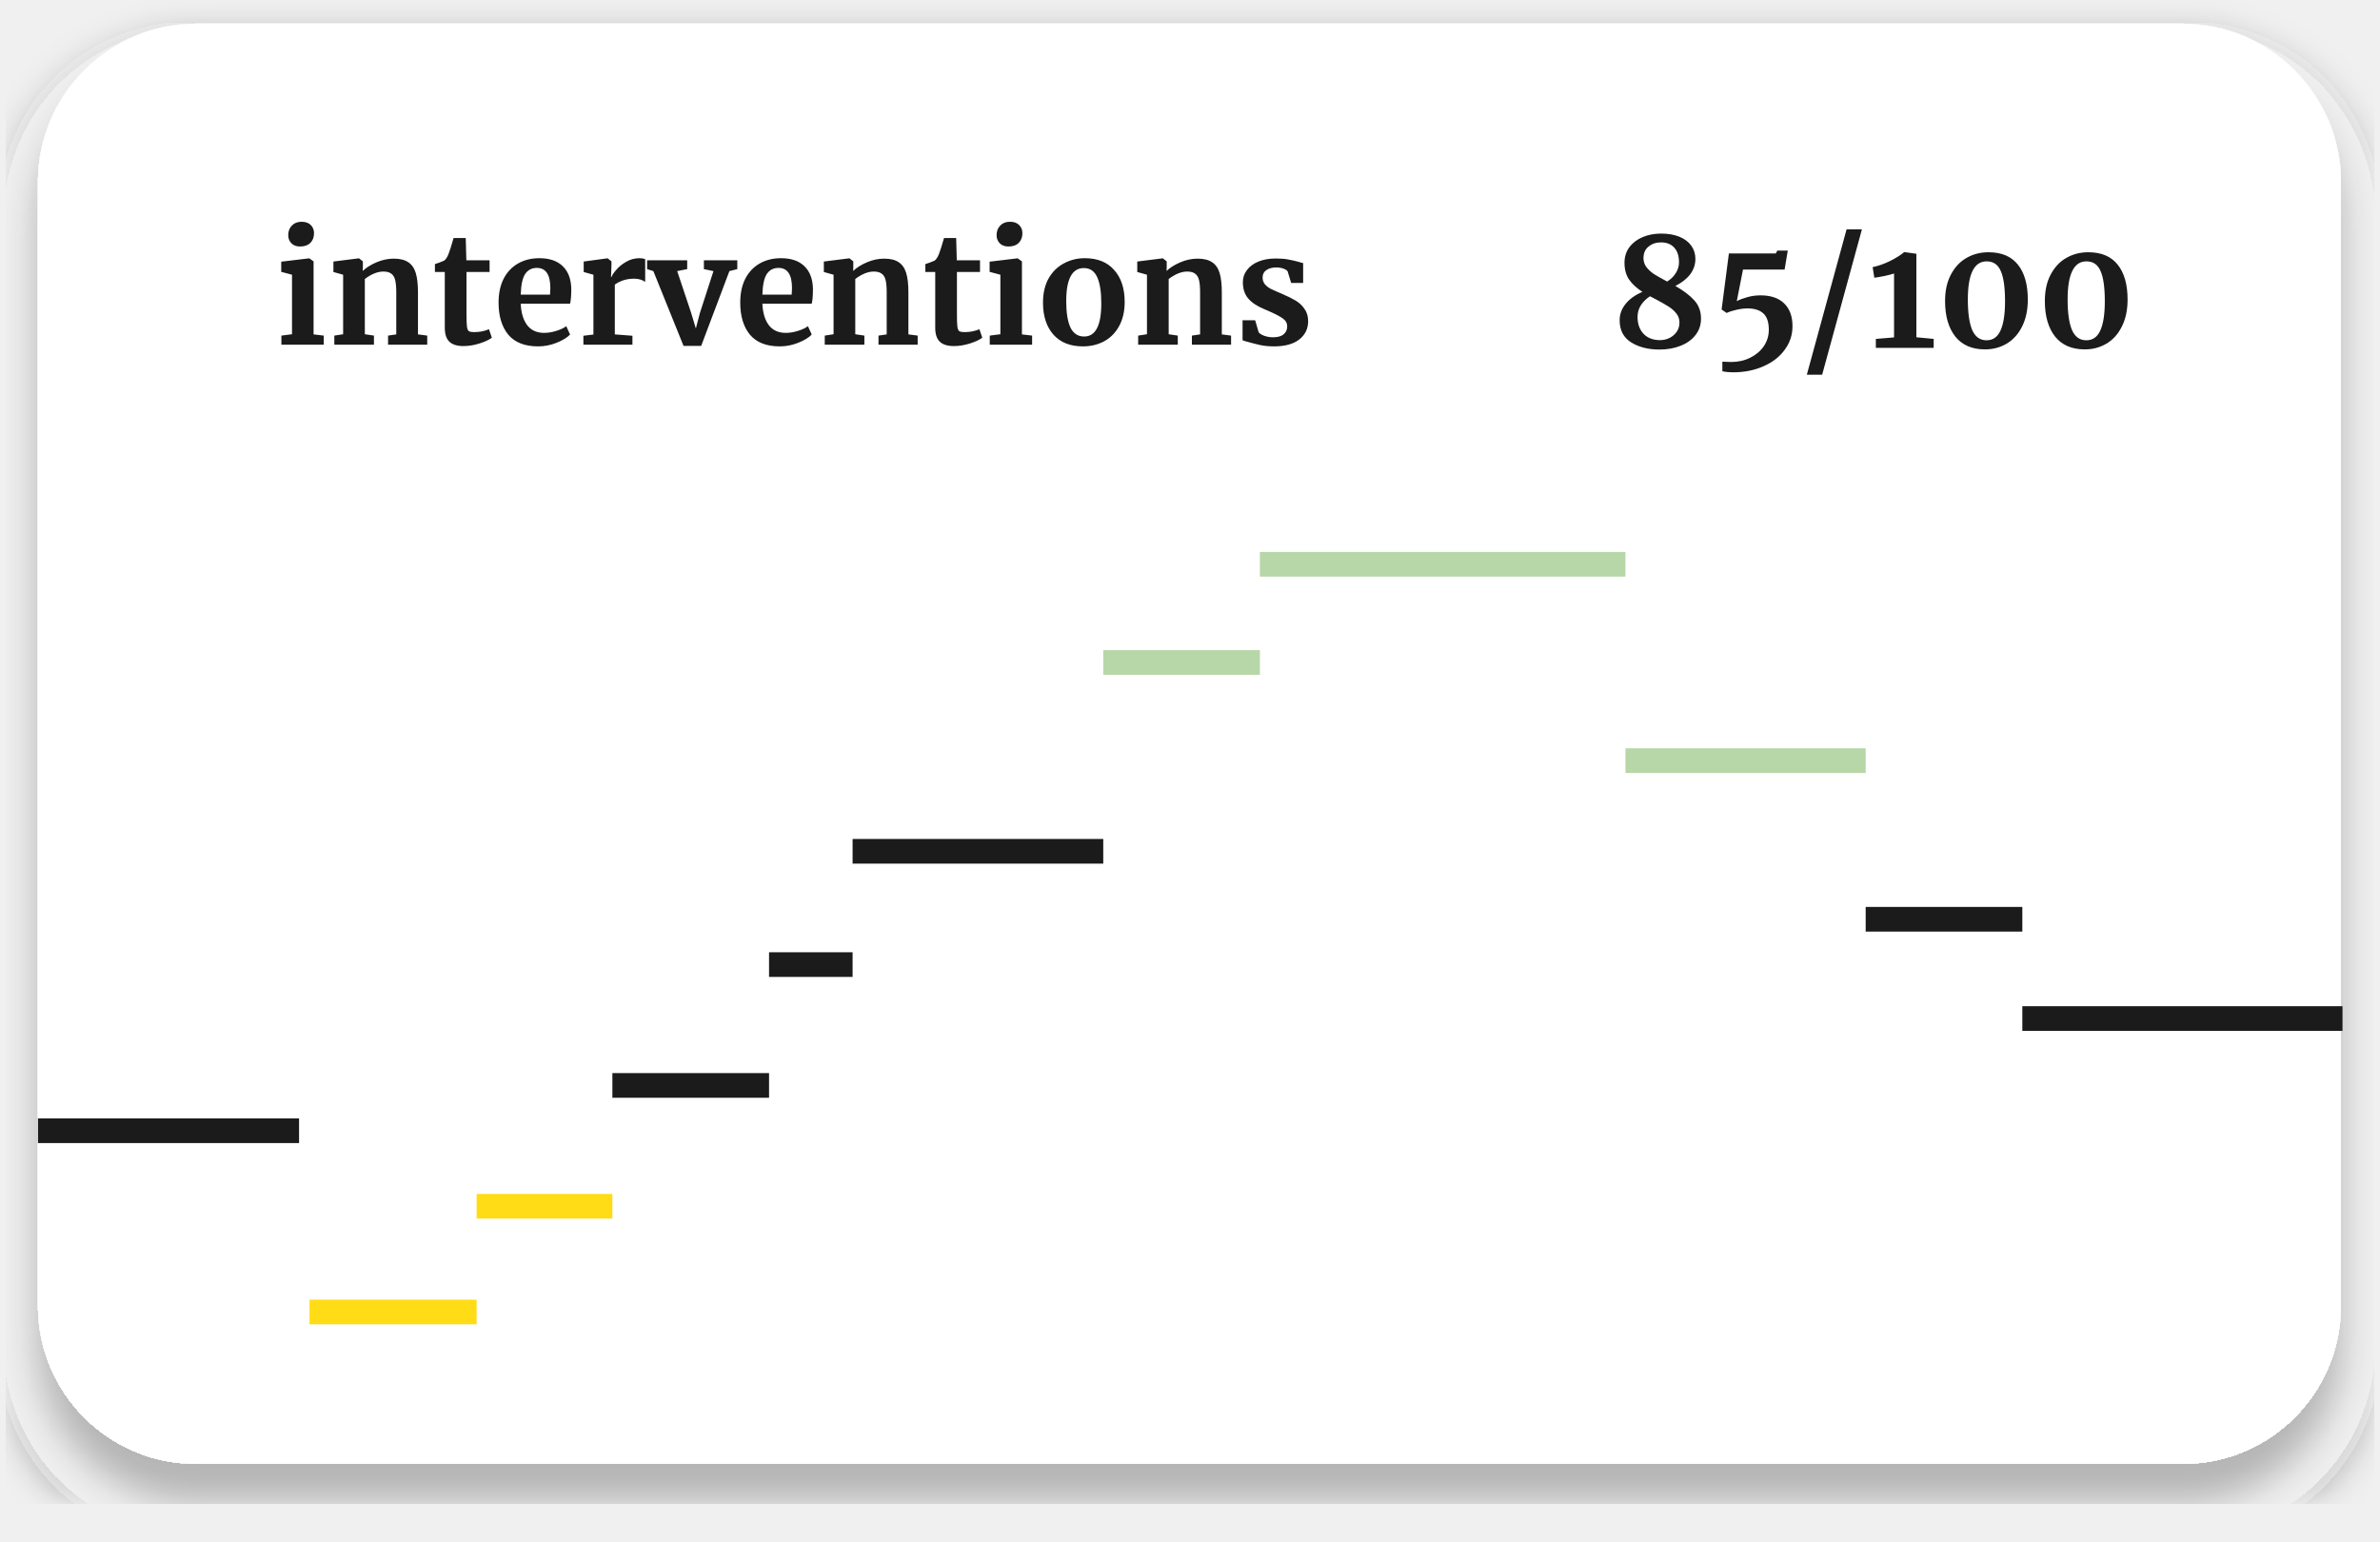
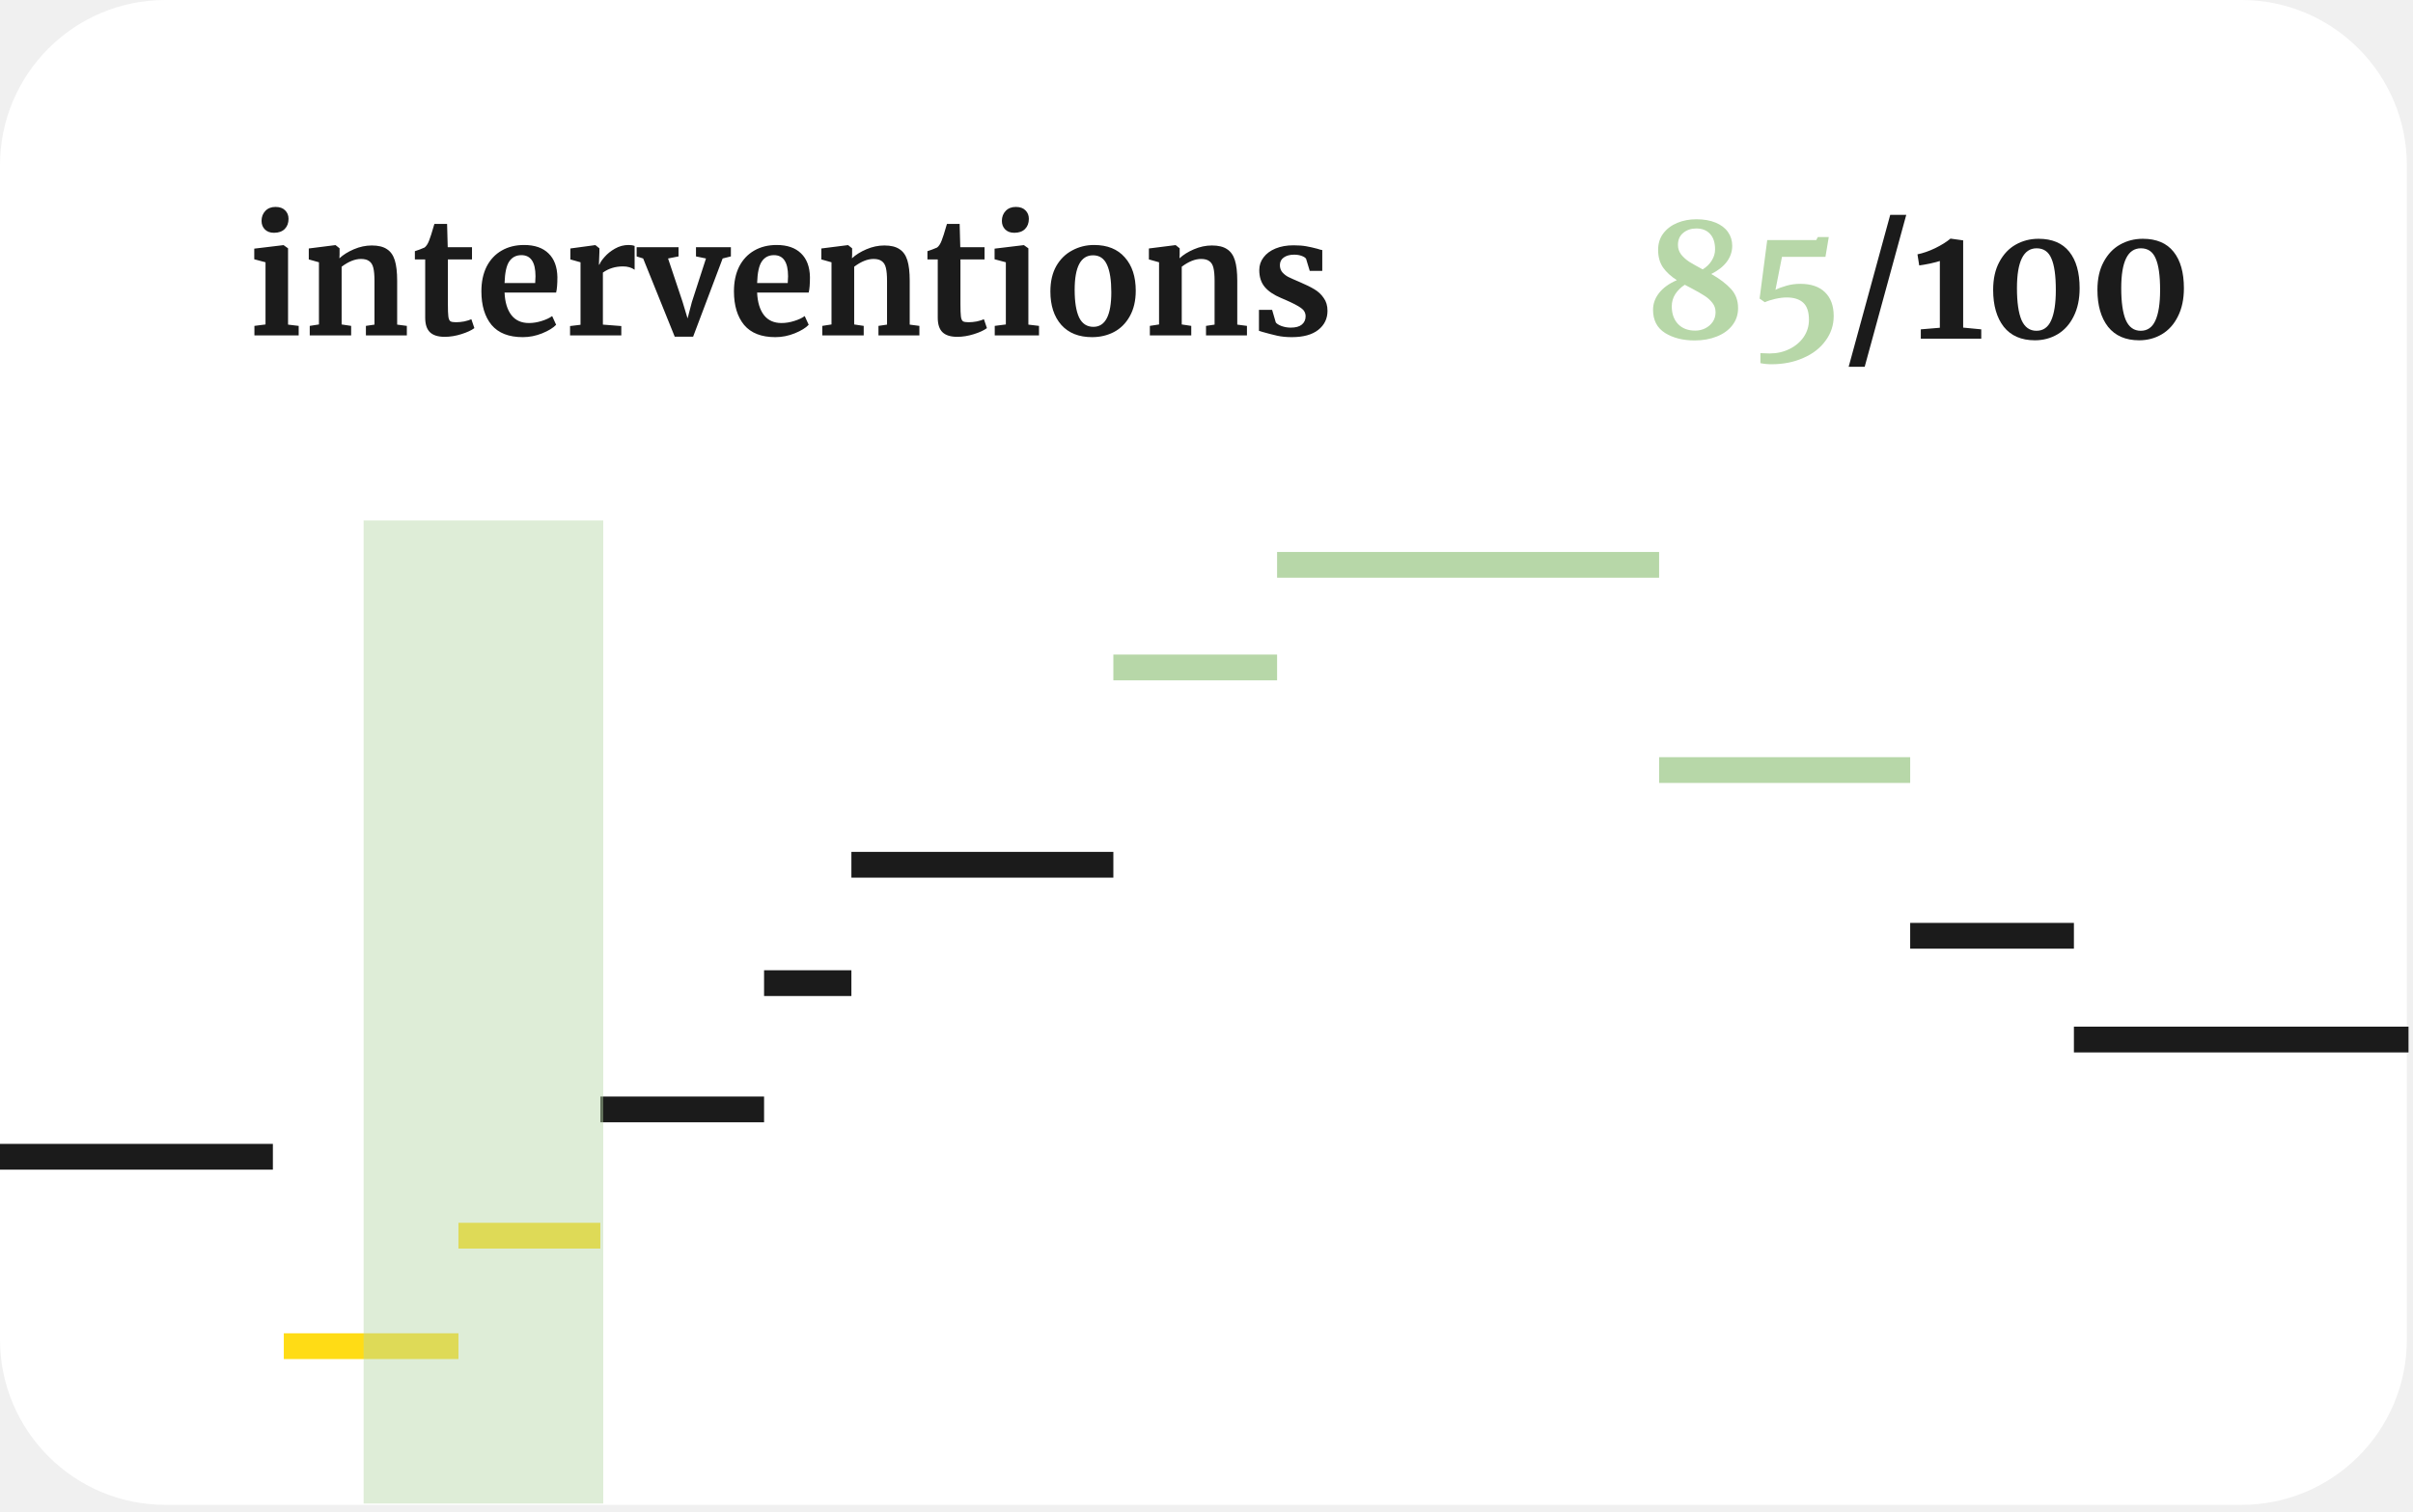
- <svg xmlns="http://www.w3.org/2000/svg" width="301" height="195" viewBox="0 0 301 195" fill="none">
-   <g filter="url(#filter0_d_2950_4462)">
-     <g filter="url(#filter1_d_2950_4462)">
-       <rect x="4.8" y="3.003" width="291.256" height="182.16" rx="20.018" fill="white" />
-     </g>
-     <path d="M37.949 31.18C37.488 31.18 37.123 31.046 36.855 30.777C36.586 30.508 36.452 30.163 36.452 29.74C36.452 29.254 36.605 28.851 36.912 28.531C37.219 28.211 37.629 28.051 38.141 28.051C38.653 28.051 39.044 28.191 39.312 28.473C39.581 28.742 39.715 29.081 39.715 29.491C39.715 30.003 39.562 30.412 39.255 30.719C38.947 31.027 38.519 31.18 37.968 31.18H37.949ZM36.931 34.751L35.568 34.387V33.1L39.082 32.678H39.12L39.658 33.062V42.297L40.944 42.451V43.603H35.587V42.451L36.931 42.278V34.751ZM43.396 34.751L42.167 34.406V33.081L45.354 32.678H45.412L45.892 33.062V33.811L45.873 34.271C46.321 33.849 46.903 33.484 47.62 33.177C48.337 32.87 49.06 32.716 49.789 32.716C50.57 32.716 51.178 32.863 51.613 33.158C52.061 33.439 52.381 33.887 52.573 34.502C52.765 35.116 52.861 35.948 52.861 36.998V42.297L54.032 42.451V43.603H49.079V42.451L50.116 42.297V36.998C50.116 36.332 50.071 35.814 49.981 35.443C49.892 35.059 49.725 34.783 49.482 34.617C49.252 34.438 48.919 34.348 48.484 34.348C47.754 34.348 46.973 34.662 46.141 35.289V42.278L47.293 42.451V43.603H42.282V42.451L43.396 42.278V34.751ZM58.615 43.775C57.809 43.775 57.213 43.59 56.829 43.219C56.445 42.847 56.253 42.259 56.253 41.452V34.406H55.005V33.407C55.108 33.369 55.293 33.305 55.562 33.215C55.831 33.113 56.036 33.03 56.176 32.966C56.394 32.799 56.58 32.511 56.733 32.102C56.849 31.833 57.06 31.167 57.367 30.105H58.903L58.98 32.927H61.917V34.406H58.999V39.801C58.999 40.518 59.018 41.023 59.056 41.318C59.095 41.612 59.178 41.804 59.306 41.894C59.434 41.971 59.658 42.009 59.978 42.009C60.298 42.009 60.631 41.977 60.977 41.913C61.322 41.836 61.61 41.747 61.84 41.644L62.205 42.719C61.847 42.988 61.322 43.231 60.631 43.449C59.94 43.667 59.268 43.775 58.615 43.775ZM68.065 43.814C66.376 43.814 65.115 43.321 64.283 42.335C63.464 41.337 63.054 39.98 63.054 38.265C63.054 37.113 63.265 36.115 63.688 35.27C64.123 34.425 64.731 33.779 65.512 33.331C66.292 32.883 67.195 32.659 68.219 32.659C69.499 32.659 70.484 32.998 71.176 33.676C71.867 34.342 72.225 35.295 72.251 36.537C72.251 37.382 72.2 38.009 72.097 38.419H65.857C65.908 39.583 66.184 40.492 66.683 41.145C67.182 41.785 67.892 42.105 68.814 42.105C69.313 42.105 69.825 42.022 70.35 41.855C70.888 41.689 71.31 41.491 71.617 41.26L72.097 42.316C71.752 42.687 71.188 43.033 70.408 43.353C69.64 43.66 68.859 43.814 68.065 43.814ZM69.563 37.267C69.588 36.908 69.601 36.633 69.601 36.441C69.601 34.739 69.032 33.887 67.892 33.887C67.265 33.887 66.779 34.137 66.433 34.636C66.088 35.135 65.896 36.012 65.857 37.267H69.563ZM73.783 42.47L75.05 42.316V34.751L73.821 34.406V33.081L76.797 32.678H76.855L77.335 33.062V33.484L77.277 35.039H77.335C77.425 34.783 77.636 34.47 77.969 34.099C78.301 33.715 78.717 33.382 79.217 33.1C79.729 32.806 80.279 32.659 80.868 32.659C81.149 32.659 81.393 32.697 81.597 32.774V35.654C81.213 35.385 80.746 35.251 80.196 35.251C79.261 35.251 78.449 35.5 77.757 35.999V42.297L79.985 42.47V43.603H73.783V42.47ZM81.841 32.927H86.91V34.041L85.643 34.291L87.39 39.513L88.004 41.548L88.523 39.571L90.232 34.291L89.022 34.041V32.927H93.246V34.041L92.248 34.291L88.677 43.756H86.449L82.629 34.291L81.841 34.041V32.927ZM98.628 43.814C96.938 43.814 95.677 43.321 94.845 42.335C94.026 41.337 93.617 39.98 93.617 38.265C93.617 37.113 93.828 36.115 94.25 35.27C94.685 34.425 95.293 33.779 96.074 33.331C96.855 32.883 97.757 32.659 98.781 32.659C100.061 32.659 101.047 32.998 101.738 33.676C102.429 34.342 102.788 35.295 102.813 36.537C102.813 37.382 102.762 38.009 102.66 38.419H96.42C96.471 39.583 96.746 40.492 97.245 41.145C97.745 41.785 98.455 42.105 99.376 42.105C99.876 42.105 100.388 42.022 100.912 41.855C101.45 41.689 101.872 41.491 102.18 41.26L102.66 42.316C102.314 42.687 101.751 43.033 100.97 43.353C100.202 43.66 99.421 43.814 98.628 43.814ZM100.125 37.267C100.151 36.908 100.164 36.633 100.164 36.441C100.164 34.739 99.594 33.887 98.455 33.887C97.828 33.887 97.341 34.137 96.996 34.636C96.65 35.135 96.458 36.012 96.42 37.267H100.125ZM105.421 34.751L104.192 34.406V33.081L107.379 32.678H107.437L107.917 33.062V33.811L107.898 34.271C108.346 33.849 108.928 33.484 109.645 33.177C110.362 32.87 111.085 32.716 111.814 32.716C112.595 32.716 113.203 32.863 113.638 33.158C114.086 33.439 114.406 33.887 114.598 34.502C114.79 35.116 114.886 35.948 114.886 36.998V42.297L116.058 42.451V43.603H111.104V42.451L112.141 42.297V36.998C112.141 36.332 112.096 35.814 112.006 35.443C111.917 35.059 111.75 34.783 111.507 34.617C111.277 34.438 110.944 34.348 110.509 34.348C109.779 34.348 108.998 34.662 108.166 35.289V42.278L109.318 42.451V43.603H104.307V42.451L105.421 42.278V34.751ZM120.64 43.775C119.833 43.775 119.238 43.59 118.854 43.219C118.47 42.847 118.278 42.259 118.278 41.452V34.406H117.03V33.407C117.133 33.369 117.318 33.305 117.587 33.215C117.856 33.113 118.061 33.03 118.201 32.966C118.419 32.799 118.605 32.511 118.758 32.102C118.873 31.833 119.085 31.167 119.392 30.105H120.928L121.005 32.927H123.942V34.406H121.024V39.801C121.024 40.518 121.043 41.023 121.081 41.318C121.12 41.612 121.203 41.804 121.331 41.894C121.459 41.971 121.683 42.009 122.003 42.009C122.323 42.009 122.656 41.977 123.001 41.913C123.347 41.836 123.635 41.747 123.865 41.644L124.23 42.719C123.872 42.988 123.347 43.231 122.656 43.449C121.965 43.667 121.293 43.775 120.64 43.775ZM127.537 31.18C127.076 31.18 126.711 31.046 126.442 30.777C126.173 30.508 126.039 30.163 126.039 29.74C126.039 29.254 126.193 28.851 126.5 28.531C126.807 28.211 127.217 28.051 127.729 28.051C128.241 28.051 128.631 28.191 128.9 28.473C129.169 28.742 129.303 29.081 129.303 29.491C129.303 30.003 129.149 30.412 128.842 30.719C128.535 31.027 128.106 31.18 127.556 31.18H127.537ZM126.519 34.751L125.156 34.387V33.1L128.669 32.678H128.708L129.245 33.062V42.297L130.532 42.451V43.603H125.175V42.451L126.519 42.278V34.751ZM131.908 38.284C131.908 37.081 132.145 36.057 132.618 35.212C133.105 34.367 133.751 33.734 134.558 33.311C135.364 32.876 136.241 32.659 137.188 32.659C138.801 32.659 140.042 33.158 140.913 34.156C141.796 35.142 142.238 36.486 142.238 38.188C142.238 39.404 141.994 40.441 141.508 41.299C141.034 42.143 140.394 42.777 139.588 43.199C138.794 43.609 137.918 43.814 136.958 43.814C135.358 43.814 134.116 43.321 133.233 42.335C132.35 41.337 131.908 39.987 131.908 38.284ZM137.111 42.566C138.558 42.566 139.281 41.171 139.281 38.38C139.281 36.921 139.108 35.814 138.762 35.059C138.417 34.291 137.854 33.907 137.073 33.907C135.588 33.907 134.846 35.302 134.846 38.092C134.846 39.551 135.025 40.665 135.383 41.433C135.754 42.188 136.33 42.566 137.111 42.566ZM145.058 34.751L143.829 34.406V33.081L147.017 32.678H147.074L147.554 33.062V33.811L147.535 34.271C147.983 33.849 148.565 33.484 149.282 33.177C149.999 32.87 150.722 32.716 151.452 32.716C152.233 32.716 152.841 32.863 153.276 33.158C153.724 33.439 154.044 33.887 154.236 34.502C154.428 35.116 154.524 35.948 154.524 36.998V42.297L155.695 42.451V43.603H150.741V42.451L151.778 42.297V36.998C151.778 36.332 151.733 35.814 151.644 35.443C151.554 35.059 151.388 34.783 151.145 34.617C150.914 34.438 150.581 34.348 150.146 34.348C149.417 34.348 148.636 34.662 147.804 35.289V42.278L148.956 42.451V43.603H143.945V42.451L145.058 42.278V34.751ZM159.183 42.028C159.285 42.182 159.516 42.329 159.874 42.47C160.245 42.598 160.617 42.662 160.988 42.662C161.589 42.662 162.037 42.54 162.332 42.297C162.639 42.041 162.793 41.708 162.793 41.299C162.793 40.876 162.607 40.537 162.236 40.281C161.865 40.012 161.237 39.686 160.354 39.302L159.817 39.071C158.933 38.7 158.274 38.252 157.839 37.727C157.404 37.203 157.186 36.524 157.186 35.692C157.186 35.116 157.359 34.604 157.705 34.156C158.05 33.695 158.537 33.337 159.164 33.081C159.791 32.825 160.514 32.697 161.333 32.697C161.935 32.697 162.447 32.735 162.869 32.812C163.305 32.889 163.759 32.991 164.233 33.119C164.489 33.209 164.681 33.26 164.809 33.273V35.788H163.292L162.85 34.329C162.773 34.201 162.601 34.086 162.332 33.983C162.063 33.881 161.756 33.83 161.41 33.83C160.885 33.83 160.463 33.945 160.143 34.175C159.836 34.393 159.682 34.7 159.682 35.097C159.682 35.455 159.791 35.756 160.009 35.999C160.226 36.23 160.463 36.409 160.719 36.537C160.975 36.665 161.449 36.876 162.14 37.171C162.831 37.465 163.401 37.747 163.849 38.015C164.309 38.284 164.687 38.636 164.981 39.071C165.289 39.494 165.442 40.012 165.442 40.627C165.442 41.574 165.071 42.342 164.329 42.931C163.586 43.519 162.517 43.814 161.122 43.814C160.469 43.814 159.881 43.756 159.356 43.641C158.844 43.526 158.249 43.372 157.57 43.18L157.148 43.046V40.511H158.741L159.183 42.028Z" fill="#1B1B1B" />
-     <path d="M204.837 40.508C204.837 39.766 205.08 39.087 205.566 38.473C206.053 37.846 206.77 37.327 207.717 36.918C207 36.457 206.443 35.945 206.046 35.382C205.65 34.806 205.451 34.095 205.451 33.251C205.451 32.483 205.656 31.823 206.066 31.273C206.488 30.71 207.051 30.281 207.755 29.987C208.459 29.692 209.234 29.545 210.078 29.545C210.974 29.545 211.749 29.679 212.402 29.948C213.054 30.217 213.554 30.595 213.899 31.081C214.245 31.567 214.418 32.124 214.418 32.751C214.418 33.455 214.2 34.102 213.765 34.691C213.33 35.267 212.702 35.759 211.883 36.169C212.894 36.745 213.688 37.347 214.264 37.974C214.84 38.601 215.128 39.375 215.128 40.297C215.128 41.091 214.898 41.782 214.437 42.371C213.989 42.959 213.362 43.414 212.555 43.734C211.762 44.054 210.866 44.214 209.867 44.214C208.459 44.214 207.269 43.913 206.296 43.311C205.323 42.697 204.837 41.763 204.837 40.508ZM207.851 32.655C207.851 33.078 207.979 33.462 208.235 33.807C208.504 34.14 208.83 34.435 209.214 34.691C209.611 34.934 210.155 35.241 210.846 35.612C211.32 35.318 211.685 34.959 211.941 34.537C212.21 34.115 212.344 33.66 212.344 33.174C212.344 32.367 212.139 31.747 211.73 31.311C211.333 30.876 210.776 30.659 210.059 30.659C209.445 30.659 208.92 30.838 208.485 31.196C208.062 31.542 207.851 32.028 207.851 32.655ZM212.402 40.796C212.402 40.361 212.274 39.983 212.018 39.663C211.762 39.331 211.442 39.043 211.058 38.799C210.686 38.556 210.162 38.255 209.483 37.897C209.125 37.718 208.856 37.577 208.677 37.475C208.203 37.782 207.819 38.159 207.525 38.607C207.243 39.055 207.102 39.548 207.102 40.086C207.102 40.969 207.352 41.679 207.851 42.217C208.363 42.755 209.061 43.023 209.944 43.023C210.366 43.023 210.763 42.934 211.134 42.755C211.518 42.563 211.826 42.3 212.056 41.967C212.286 41.635 212.402 41.244 212.402 40.796ZM217.828 45.75C218.314 45.775 218.686 45.788 218.942 45.788C219.825 45.788 220.625 45.609 221.342 45.251C222.071 44.892 222.647 44.406 223.07 43.791C223.492 43.164 223.703 42.473 223.703 41.718C223.703 40.758 223.473 40.067 223.012 39.644C222.551 39.222 221.886 39.011 221.015 39.011C220.593 39.011 220.126 39.068 219.614 39.183C219.114 39.299 218.698 39.433 218.366 39.587L217.732 39.145L218.654 32.06H224.586L224.778 31.695H226.103L225.7 34.095H220.439L219.652 38.089C220.023 37.897 220.465 37.731 220.977 37.59C221.502 37.436 222.058 37.359 222.647 37.359C223.953 37.359 224.951 37.699 225.642 38.377C226.346 39.055 226.698 40.015 226.698 41.257C226.698 42.358 226.372 43.35 225.719 44.233C225.079 45.129 224.183 45.827 223.031 46.326C221.892 46.838 220.606 47.094 219.172 47.094C218.686 47.094 218.238 47.049 217.828 46.959V45.75ZM230.448 47.401H228.509L233.54 29.007H235.479L230.448 47.401ZM239.543 34.595C239.325 34.671 238.935 34.774 238.371 34.902C237.808 35.017 237.367 35.094 237.047 35.132L236.835 33.788C237.527 33.647 238.243 33.398 238.986 33.039C239.741 32.668 240.355 32.284 240.829 31.887H240.848L242.365 32.099V42.659L244.554 42.87V44.003H237.239V42.87L239.543 42.678V34.595ZM251.044 44.195C249.405 44.195 248.151 43.651 247.28 42.563C246.423 41.462 245.994 39.971 245.994 38.089C245.994 36.758 246.244 35.631 246.743 34.71C247.242 33.775 247.901 33.078 248.72 32.617C249.552 32.143 250.474 31.907 251.485 31.907C253.136 31.907 254.378 32.431 255.21 33.481C256.042 34.518 256.458 35.99 256.458 37.897C256.458 39.215 256.215 40.355 255.728 41.315C255.255 42.262 254.608 42.979 253.789 43.465C252.97 43.951 252.055 44.195 251.044 44.195ZM251.236 43.043C252.042 43.043 252.631 42.633 253.002 41.814C253.386 40.982 253.578 39.747 253.578 38.108C253.578 36.367 253.399 35.094 253.04 34.287C252.695 33.468 252.1 33.059 251.255 33.059C249.668 33.059 248.874 34.665 248.874 37.878C248.874 39.593 249.06 40.886 249.431 41.756C249.815 42.614 250.416 43.043 251.236 43.043ZM263.662 44.195C262.024 44.195 260.77 43.651 259.899 42.563C259.042 41.462 258.613 39.971 258.613 38.089C258.613 36.758 258.862 35.631 259.362 34.71C259.861 33.775 260.52 33.078 261.339 32.617C262.171 32.143 263.093 31.907 264.104 31.907C265.755 31.907 266.997 32.431 267.829 33.481C268.661 34.518 269.077 35.99 269.077 37.897C269.077 39.215 268.834 40.355 268.347 41.315C267.874 42.262 267.227 42.979 266.408 43.465C265.589 43.951 264.674 44.195 263.662 44.195ZM263.854 43.043C264.661 43.043 265.25 42.633 265.621 41.814C266.005 40.982 266.197 39.747 266.197 38.108C266.197 36.367 266.018 35.094 265.659 34.287C265.314 33.468 264.718 33.059 263.874 33.059C262.286 33.059 261.493 34.665 261.493 37.878C261.493 39.593 261.678 40.886 262.05 41.756C262.434 42.614 263.035 43.043 263.854 43.043Z" fill="#1B1B1B" />
-     <path d="M256.206 117.931L236.664 117.931L236.277 97.853L206.495 97.507L206.109 73.621L160.469 73.275L159.696 85.045L140.357 85.045L139.583 109.969L108.641 109.969L108.254 123.816L97.811 123.816L97.811 139.394L78.086 139.74L78.086 154.626L61.068 154.626L60.681 167.434L39.089 164.858L37.946 144.523L21.945 144.523L21.945 73.621L284.876 73.621L285.398 130.662L256.206 130.662L256.206 117.931Z" fill="white" fill-opacity="0.17" />
-     <line x1="296.256" y1="128.837" x2="255.766" y2="128.837" stroke="#1B1B1B" stroke-width="3.119" />
-     <line x1="255.766" y1="116.278" x2="235.953" y2="116.278" stroke="#1B1B1B" stroke-width="3.119" />
-     <line x1="235.953" y1="96.216" x2="205.573" y2="96.216" stroke="#B7D7A8" stroke-width="3.119" />
-     <line x1="205.572" y1="71.378" x2="159.341" y2="71.378" stroke="#B7D7A8" stroke-width="3.119" />
-     <line x1="159.342" y1="83.796" x2="139.529" y2="83.796" stroke="#B7D7A8" stroke-width="3.119" />
-     <line x1="139.529" y1="107.681" x2="107.828" y2="107.681" stroke="#1B1B1B" stroke-width="3.119" />
-     <line x1="107.828" y1="122.011" x2="97.261" y2="122.011" stroke="#1B1B1B" stroke-width="3.119" />
-     <line x1="97.262" y1="137.296" x2="77.449" y2="137.296" stroke="#1B1B1B" stroke-width="3.119" />
-     <line x1="37.822" y1="143.028" x2="4.8" y2="143.028" stroke="#1B1B1B" stroke-width="3.119" />
-     <line x1="77.448" y1="152.581" x2="60.277" y2="152.581" stroke="#FFDC15" stroke-width="3.119" />
-     <line x1="60.277" y1="165.955" x2="39.143" y2="165.955" stroke="#FFDC15" stroke-width="3.119" />
-   </g>
-   <defs>
-     <filter id="filter0_d_2950_4462" x="0.797" y="-1.26362e-05" width="299.463" height="190.167" filterUnits="userSpaceOnUse" color-interpolation-filters="sRGB">
-       <feFlood flood-opacity="0" result="BackgroundImageFix" />
-       <feColorMatrix in="SourceAlpha" type="matrix" values="0 0 0 0 0 0 0 0 0 0 0 0 0 0 0 0 0 0 127 0" result="hardAlpha" />
-       <feOffset dy="1.001" />
-       <feGaussianBlur stdDeviation="2.002" />
-       <feComposite in2="hardAlpha" operator="out" />
-       <feColorMatrix type="matrix" values="0 0 0 0 0 0 0 0 0 0 0 0 0 0 0 0 0 0 0.25 0" />
-       <feBlend mode="normal" in2="BackgroundImageFix" result="effect1_dropShadow_2950_4462" />
-       <feBlend mode="normal" in="SourceGraphic" in2="effect1_dropShadow_2950_4462" result="shape" />
-     </filter>
-     <filter id="filter1_d_2950_4462" x="4.86374e-05" y="3.003" width="300.856" height="191.76" filterUnits="userSpaceOnUse" color-interpolation-filters="sRGB">
-       <feFlood flood-opacity="0" result="BackgroundImageFix" />
-       <feColorMatrix in="SourceAlpha" type="matrix" values="0 0 0 0 0 0 0 0 0 0 0 0 0 0 0 0 0 0 127 0" result="hardAlpha" />
-       <feOffset dy="4.8" />
-       <feGaussianBlur stdDeviation="2.4" />
-       <feComposite in2="hardAlpha" operator="out" />
-       <feColorMatrix type="matrix" values="0 0 0 0 0 0 0 0 0 0 0 0 0 0 0 0 0 0 0.25 0" />
-       <feBlend mode="normal" in2="BackgroundImageFix" result="effect1_dropShadow_2950_4462" />
-       <feBlend mode="normal" in="SourceGraphic" in2="effect1_dropShadow_2950_4462" result="shape" />
-     </filter>
-   </defs>
+ <svg xmlns="http://www.w3.org/2000/svg" width="292" height="183" viewBox="0 0 292 183" fill="none">
+   <rect width="291.256" height="182.16" rx="20.018" fill="white" />
+   <path d="M33.149 28.178C32.688 28.178 32.323 28.043 32.055 27.774C31.786 27.506 31.651 27.16 31.651 26.738C31.651 26.251 31.805 25.848 32.112 25.528C32.419 25.208 32.829 25.048 33.341 25.048C33.853 25.048 34.243 25.189 34.512 25.47C34.781 25.739 34.915 26.078 34.915 26.488C34.915 27 34.762 27.41 34.455 27.717C34.147 28.024 33.719 28.178 33.168 28.178H33.149ZM32.131 31.749L30.768 31.384V30.098L34.282 29.675H34.32L34.858 30.059V39.294L36.144 39.448V40.6H30.787V39.448L32.131 39.275V31.749ZM38.596 31.749L37.367 31.403V30.078L40.554 29.675H40.612L41.092 30.059V30.808L41.072 31.269C41.52 30.846 42.103 30.482 42.82 30.174C43.536 29.867 44.26 29.714 44.989 29.714C45.77 29.714 46.378 29.861 46.813 30.155C47.261 30.437 47.581 30.885 47.773 31.499C47.965 32.114 48.061 32.946 48.061 33.995V39.294L49.233 39.448V40.6H44.279V39.448L45.316 39.294V33.995C45.316 33.33 45.271 32.811 45.181 32.44C45.092 32.056 44.925 31.781 44.682 31.614C44.452 31.435 44.119 31.346 43.684 31.346C42.954 31.346 42.173 31.659 41.341 32.286V39.275L42.493 39.448V40.6H37.482V39.448L38.596 39.275V31.749ZM53.815 40.773C53.008 40.773 52.413 40.587 52.029 40.216C51.645 39.845 51.453 39.256 51.453 38.45V31.403H50.205V30.405C50.308 30.366 50.493 30.302 50.762 30.213C51.031 30.11 51.236 30.027 51.376 29.963C51.594 29.797 51.78 29.509 51.933 29.099C52.048 28.83 52.26 28.165 52.567 27.102H54.103L54.18 29.925H57.117V31.403H54.199V36.798C54.199 37.515 54.218 38.021 54.256 38.315C54.295 38.61 54.378 38.802 54.506 38.891C54.634 38.968 54.858 39.006 55.178 39.006C55.498 39.006 55.831 38.974 56.176 38.91C56.522 38.834 56.81 38.744 57.04 38.642L57.405 39.717C57.047 39.986 56.522 40.229 55.831 40.446C55.14 40.664 54.468 40.773 53.815 40.773ZM63.265 40.811C61.575 40.811 60.315 40.318 59.483 39.333C58.663 38.334 58.254 36.978 58.254 35.262C58.254 34.11 58.465 33.112 58.888 32.267C59.323 31.422 59.931 30.776 60.712 30.328C61.492 29.88 62.395 29.656 63.419 29.656C64.699 29.656 65.684 29.995 66.376 30.674C67.067 31.339 67.425 32.293 67.451 33.534C67.451 34.379 67.4 35.006 67.297 35.416H61.057C61.108 36.581 61.383 37.49 61.883 38.142C62.382 38.782 63.092 39.102 64.014 39.102C64.513 39.102 65.025 39.019 65.55 38.853C66.088 38.686 66.51 38.488 66.817 38.258L67.297 39.314C66.951 39.685 66.388 40.03 65.608 40.35C64.84 40.658 64.059 40.811 63.265 40.811ZM64.763 34.264C64.788 33.906 64.801 33.63 64.801 33.438C64.801 31.736 64.231 30.885 63.092 30.885C62.465 30.885 61.979 31.134 61.633 31.634C61.288 32.133 61.096 33.01 61.057 34.264H64.763ZM68.983 39.467L70.25 39.314V31.749L69.021 31.403V30.078L71.997 29.675H72.055L72.535 30.059V30.482L72.477 32.037H72.535C72.625 31.781 72.836 31.467 73.169 31.096C73.501 30.712 73.917 30.379 74.417 30.098C74.929 29.803 75.479 29.656 76.068 29.656C76.349 29.656 76.593 29.694 76.797 29.771V32.651C76.413 32.382 75.946 32.248 75.396 32.248C74.461 32.248 73.649 32.498 72.957 32.997V39.294L75.185 39.467V40.6H68.983V39.467ZM77.041 29.925H82.11V31.038L80.843 31.288L82.59 36.51L83.204 38.546L83.723 36.568L85.432 31.288L84.222 31.038V29.925H88.446V31.038L87.448 31.288L83.876 40.754H81.649L77.829 31.288L77.041 31.038V29.925ZM93.828 40.811C92.138 40.811 90.877 40.318 90.045 39.333C89.226 38.334 88.816 36.978 88.816 35.262C88.816 34.11 89.028 33.112 89.45 32.267C89.885 31.422 90.493 30.776 91.274 30.328C92.055 29.88 92.957 29.656 93.981 29.656C95.261 29.656 96.247 29.995 96.938 30.674C97.629 31.339 97.988 32.293 98.013 33.534C98.013 34.379 97.962 35.006 97.86 35.416H91.62C91.671 36.581 91.946 37.49 92.445 38.142C92.944 38.782 93.655 39.102 94.576 39.102C95.076 39.102 95.588 39.019 96.112 38.853C96.65 38.686 97.072 38.488 97.38 38.258L97.86 39.314C97.514 39.685 96.951 40.03 96.17 40.35C95.402 40.658 94.621 40.811 93.828 40.811ZM95.325 34.264C95.351 33.906 95.364 33.63 95.364 33.438C95.364 31.736 94.794 30.885 93.655 30.885C93.028 30.885 92.541 31.134 92.196 31.634C91.85 32.133 91.658 33.01 91.62 34.264H95.325ZM100.621 31.749L99.392 31.403V30.078L102.579 29.675H102.637L103.117 30.059V30.808L103.097 31.269C103.545 30.846 104.128 30.482 104.845 30.174C105.561 29.867 106.285 29.714 107.014 29.714C107.795 29.714 108.403 29.861 108.838 30.155C109.286 30.437 109.606 30.885 109.798 31.499C109.99 32.114 110.086 32.946 110.086 33.995V39.294L111.257 39.448V40.6H106.304V39.448L107.341 39.294V33.995C107.341 33.33 107.296 32.811 107.206 32.44C107.117 32.056 106.95 31.781 106.707 31.614C106.477 31.435 106.144 31.346 105.709 31.346C104.979 31.346 104.198 31.659 103.366 32.286V39.275L104.518 39.448V40.6H99.507V39.448L100.621 39.275V31.749ZM115.84 40.773C115.033 40.773 114.438 40.587 114.054 40.216C113.67 39.845 113.478 39.256 113.478 38.45V31.403H112.23V30.405C112.333 30.366 112.518 30.302 112.787 30.213C113.056 30.11 113.261 30.027 113.401 29.963C113.619 29.797 113.805 29.509 113.958 29.099C114.073 28.83 114.285 28.165 114.592 27.102H116.128L116.205 29.925H119.142V31.403H116.224V36.798C116.224 37.515 116.243 38.021 116.281 38.315C116.32 38.61 116.403 38.802 116.531 38.891C116.659 38.968 116.883 39.006 117.203 39.006C117.523 39.006 117.856 38.974 118.201 38.91C118.547 38.834 118.835 38.744 119.065 38.642L119.43 39.717C119.072 39.986 118.547 40.229 117.856 40.446C117.165 40.664 116.493 40.773 115.84 40.773ZM122.737 28.178C122.276 28.178 121.911 28.043 121.642 27.774C121.373 27.506 121.239 27.16 121.239 26.738C121.239 26.251 121.393 25.848 121.7 25.528C122.007 25.208 122.417 25.048 122.929 25.048C123.441 25.048 123.831 25.189 124.1 25.47C124.369 25.739 124.503 26.078 124.503 26.488C124.503 27 124.349 27.41 124.042 27.717C123.735 28.024 123.306 28.178 122.756 28.178H122.737ZM121.719 31.749L120.356 31.384V30.098L123.869 29.675H123.908L124.445 30.059V39.294L125.732 39.448V40.6H120.375V39.448L121.719 39.275V31.749ZM127.108 35.282C127.108 34.078 127.345 33.054 127.818 32.21C128.305 31.365 128.951 30.731 129.758 30.309C130.564 29.874 131.441 29.656 132.388 29.656C134.001 29.656 135.242 30.155 136.113 31.154C136.996 32.139 137.438 33.483 137.438 35.186C137.438 36.402 137.194 37.438 136.708 38.296C136.234 39.141 135.594 39.774 134.788 40.197C133.994 40.606 133.118 40.811 132.158 40.811C130.558 40.811 129.316 40.318 128.433 39.333C127.55 38.334 127.108 36.984 127.108 35.282ZM132.311 39.563C133.758 39.563 134.481 38.168 134.481 35.378C134.481 33.918 134.308 32.811 133.962 32.056C133.617 31.288 133.054 30.904 132.273 30.904C130.788 30.904 130.046 32.299 130.046 35.09C130.046 36.549 130.225 37.662 130.583 38.43C130.954 39.186 131.53 39.563 132.311 39.563ZM140.258 31.749L139.029 31.403V30.078L142.217 29.675H142.274L142.754 30.059V30.808L142.735 31.269C143.183 30.846 143.765 30.482 144.482 30.174C145.199 29.867 145.922 29.714 146.652 29.714C147.433 29.714 148.041 29.861 148.476 30.155C148.924 30.437 149.244 30.885 149.436 31.499C149.628 32.114 149.724 32.946 149.724 33.995V39.294L150.895 39.448V40.6H145.941V39.448L146.978 39.294V33.995C146.978 33.33 146.933 32.811 146.844 32.44C146.754 32.056 146.588 31.781 146.345 31.614C146.114 31.435 145.781 31.346 145.346 31.346C144.617 31.346 143.836 31.659 143.004 32.286V39.275L144.156 39.448V40.6H139.145V39.448L140.258 39.275V31.749ZM154.383 39.026C154.485 39.179 154.716 39.326 155.074 39.467C155.445 39.595 155.817 39.659 156.188 39.659C156.789 39.659 157.237 39.538 157.532 39.294C157.839 39.038 157.993 38.706 157.993 38.296C157.993 37.874 157.807 37.534 157.436 37.278C157.065 37.01 156.437 36.683 155.554 36.299L155.017 36.069C154.133 35.698 153.474 35.25 153.039 34.725C152.604 34.2 152.386 33.522 152.386 32.69C152.386 32.114 152.559 31.602 152.905 31.154C153.25 30.693 153.737 30.334 154.364 30.078C154.991 29.822 155.714 29.694 156.533 29.694C157.135 29.694 157.647 29.733 158.069 29.81C158.505 29.886 158.959 29.989 159.433 30.117C159.689 30.206 159.881 30.258 160.009 30.27V32.786H158.492L158.05 31.326C157.973 31.198 157.801 31.083 157.532 30.981C157.263 30.878 156.956 30.827 156.61 30.827C156.085 30.827 155.663 30.942 155.343 31.173C155.036 31.39 154.882 31.698 154.882 32.094C154.882 32.453 154.991 32.754 155.209 32.997C155.426 33.227 155.663 33.406 155.919 33.534C156.175 33.662 156.649 33.874 157.34 34.168C158.031 34.462 158.601 34.744 159.049 35.013C159.509 35.282 159.887 35.634 160.181 36.069C160.489 36.491 160.642 37.01 160.642 37.624C160.642 38.571 160.271 39.339 159.529 39.928C158.786 40.517 157.717 40.811 156.322 40.811C155.669 40.811 155.081 40.754 154.556 40.638C154.044 40.523 153.449 40.37 152.77 40.178L152.348 40.043V37.509H153.941L154.383 39.026Z" fill="#1B1B1B" />
+   <path d="M200.037 37.506C200.037 36.763 200.28 36.085 200.766 35.47C201.253 34.843 201.97 34.325 202.917 33.915C202.2 33.454 201.643 32.942 201.246 32.379C200.85 31.803 200.651 31.093 200.651 30.248C200.651 29.48 200.856 28.821 201.266 28.27C201.688 27.707 202.251 27.278 202.955 26.984C203.659 26.69 204.434 26.542 205.278 26.542C206.174 26.542 206.949 26.677 207.602 26.946C208.254 27.214 208.754 27.592 209.099 28.078C209.445 28.565 209.618 29.122 209.618 29.749C209.618 30.453 209.4 31.099 208.965 31.688C208.53 32.264 207.902 32.757 207.083 33.166C208.094 33.742 208.888 34.344 209.464 34.971C210.04 35.598 210.328 36.373 210.328 37.294C210.328 38.088 210.098 38.779 209.637 39.368C209.189 39.957 208.562 40.411 207.755 40.731C206.962 41.051 206.066 41.211 205.067 41.211C203.659 41.211 202.469 40.91 201.496 40.309C200.523 39.694 200.037 38.76 200.037 37.506ZM203.051 29.653C203.051 30.075 203.179 30.459 203.435 30.805C203.704 31.138 204.03 31.432 204.414 31.688C204.811 31.931 205.355 32.238 206.046 32.61C206.52 32.315 206.885 31.957 207.141 31.534C207.41 31.112 207.544 30.658 207.544 30.171C207.544 29.365 207.339 28.744 206.93 28.309C206.533 27.874 205.976 27.656 205.259 27.656C204.645 27.656 204.12 27.835 203.685 28.194C203.262 28.539 203.051 29.026 203.051 29.653ZM207.602 37.794C207.602 37.358 207.474 36.981 207.218 36.661C206.962 36.328 206.642 36.04 206.258 35.797C205.886 35.554 205.362 35.253 204.683 34.894C204.325 34.715 204.056 34.574 203.877 34.472C203.403 34.779 203.019 35.157 202.725 35.605C202.443 36.053 202.302 36.546 202.302 37.083C202.302 37.966 202.552 38.677 203.051 39.214C203.563 39.752 204.261 40.021 205.144 40.021C205.566 40.021 205.963 39.931 206.334 39.752C206.718 39.56 207.026 39.298 207.256 38.965C207.486 38.632 207.602 38.242 207.602 37.794ZM213.028 42.747C213.514 42.773 213.886 42.786 214.142 42.786C215.025 42.786 215.825 42.606 216.542 42.248C217.271 41.89 217.847 41.403 218.27 40.789C218.692 40.162 218.903 39.47 218.903 38.715C218.903 37.755 218.673 37.064 218.212 36.642C217.751 36.219 217.086 36.008 216.215 36.008C215.793 36.008 215.326 36.066 214.814 36.181C214.314 36.296 213.898 36.43 213.566 36.584L212.932 36.142L213.854 29.058H219.786L219.978 28.693H221.303L220.9 31.093H215.639L214.852 35.086C215.223 34.894 215.665 34.728 216.177 34.587C216.702 34.434 217.258 34.357 217.847 34.357C219.153 34.357 220.151 34.696 220.842 35.374C221.546 36.053 221.898 37.013 221.898 38.254C221.898 39.355 221.572 40.347 220.919 41.23C220.279 42.126 219.383 42.824 218.231 43.323C217.092 43.835 215.806 44.091 214.372 44.091C213.886 44.091 213.438 44.046 213.028 43.957V42.747Z" fill="#B7D7A8" />
+   <path d="M225.648 44.398H223.709L228.739 26.005H230.679L225.648 44.398ZM234.743 31.592C234.525 31.669 234.135 31.771 233.571 31.899C233.008 32.014 232.567 32.091 232.247 32.13L232.035 30.786C232.727 30.645 233.443 30.395 234.186 30.037C234.941 29.666 235.555 29.282 236.029 28.885H236.048L237.565 29.096V39.656L239.754 39.867V41H232.439V39.867L234.743 39.675V31.592ZM246.244 41.192C244.605 41.192 243.351 40.648 242.48 39.56C241.623 38.459 241.194 36.968 241.194 35.086C241.194 33.755 241.444 32.629 241.943 31.707C242.442 30.773 243.101 30.075 243.92 29.614C244.752 29.141 245.674 28.904 246.685 28.904C248.336 28.904 249.578 29.429 250.41 30.478C251.242 31.515 251.658 32.987 251.658 34.894C251.658 36.213 251.415 37.352 250.928 38.312C250.455 39.259 249.808 39.976 248.989 40.462C248.17 40.949 247.255 41.192 246.244 41.192ZM246.436 40.04C247.242 40.04 247.831 39.63 248.202 38.811C248.586 37.979 248.778 36.744 248.778 35.106C248.778 33.365 248.599 32.091 248.24 31.285C247.895 30.466 247.3 30.056 246.455 30.056C244.868 30.056 244.074 31.662 244.074 34.875C244.074 36.59 244.26 37.883 244.631 38.754C245.015 39.611 245.616 40.04 246.436 40.04ZM258.862 41.192C257.224 41.192 255.97 40.648 255.099 39.56C254.242 38.459 253.813 36.968 253.813 35.086C253.813 33.755 254.062 32.629 254.562 31.707C255.061 30.773 255.72 30.075 256.539 29.614C257.371 29.141 258.293 28.904 259.304 28.904C260.955 28.904 262.197 29.429 263.029 30.478C263.861 31.515 264.277 32.987 264.277 34.894C264.277 36.213 264.034 37.352 263.547 38.312C263.074 39.259 262.427 39.976 261.608 40.462C260.789 40.949 259.874 41.192 258.862 41.192ZM259.054 40.04C259.861 40.04 260.45 39.63 260.821 38.811C261.205 37.979 261.397 36.744 261.397 35.106C261.397 33.365 261.218 32.091 260.859 31.285C260.514 30.466 259.918 30.056 259.074 30.056C257.486 30.056 256.693 31.662 256.693 34.875C256.693 36.59 256.878 37.883 257.25 38.754C257.634 39.611 258.235 40.04 259.054 40.04Z" fill="#1B1B1B" />
+   <path d="M251.406 114.929L231.864 114.929L231.477 94.85L201.695 94.504L201.309 70.618L155.669 70.272L154.896 82.042L135.557 82.042L134.783 106.967L103.841 106.967L103.454 120.814L93.011 120.814L93.011 136.391L73.286 136.738L73.286 151.623L56.268 151.623L55.881 164.431L34.289 161.855L33.146 141.521L17.145 141.521L17.145 70.618L280.076 70.618L280.598 127.66L251.406 127.66L251.406 114.929Z" fill="white" fill-opacity="0.17" />
+   <line x1="291.456" y1="125.835" x2="250.966" y2="125.835" stroke="#1B1B1B" stroke-width="3.119" />
+   <line x1="250.966" y1="113.275" x2="231.153" y2="113.275" stroke="#1B1B1B" stroke-width="3.119" />
+   <line x1="231.153" y1="93.214" x2="200.773" y2="93.214" stroke="#B7D7A8" stroke-width="3.119" />
+   <line x1="200.772" y1="68.375" x2="154.541" y2="68.375" stroke="#B7D7A8" stroke-width="3.119" />
+   <line x1="154.542" y1="80.794" x2="134.729" y2="80.794" stroke="#B7D7A8" stroke-width="3.119" />
+   <line x1="134.729" y1="104.678" x2="103.028" y2="104.678" stroke="#1B1B1B" stroke-width="3.119" />
+   <line x1="103.028" y1="119.008" x2="92.461" y2="119.008" stroke="#1B1B1B" stroke-width="3.119" />
+   <line x1="92.462" y1="134.293" x2="72.649" y2="134.293" stroke="#1B1B1B" stroke-width="3.119" />
+   <line x1="33.022" y1="140.025" x2="0" y2="140.025" stroke="#1B1B1B" stroke-width="3.119" />
+   <line x1="72.648" y1="149.578" x2="55.477" y2="149.578" stroke="#FFDC15" stroke-width="3.119" />
+   <line x1="55.477" y1="162.952" x2="34.343" y2="162.952" stroke="#FFDC15" stroke-width="3.119" />
+   <rect x="44" y="63" width="29" height="119" fill="#B7D7A8" fill-opacity="0.45" />
</svg>
